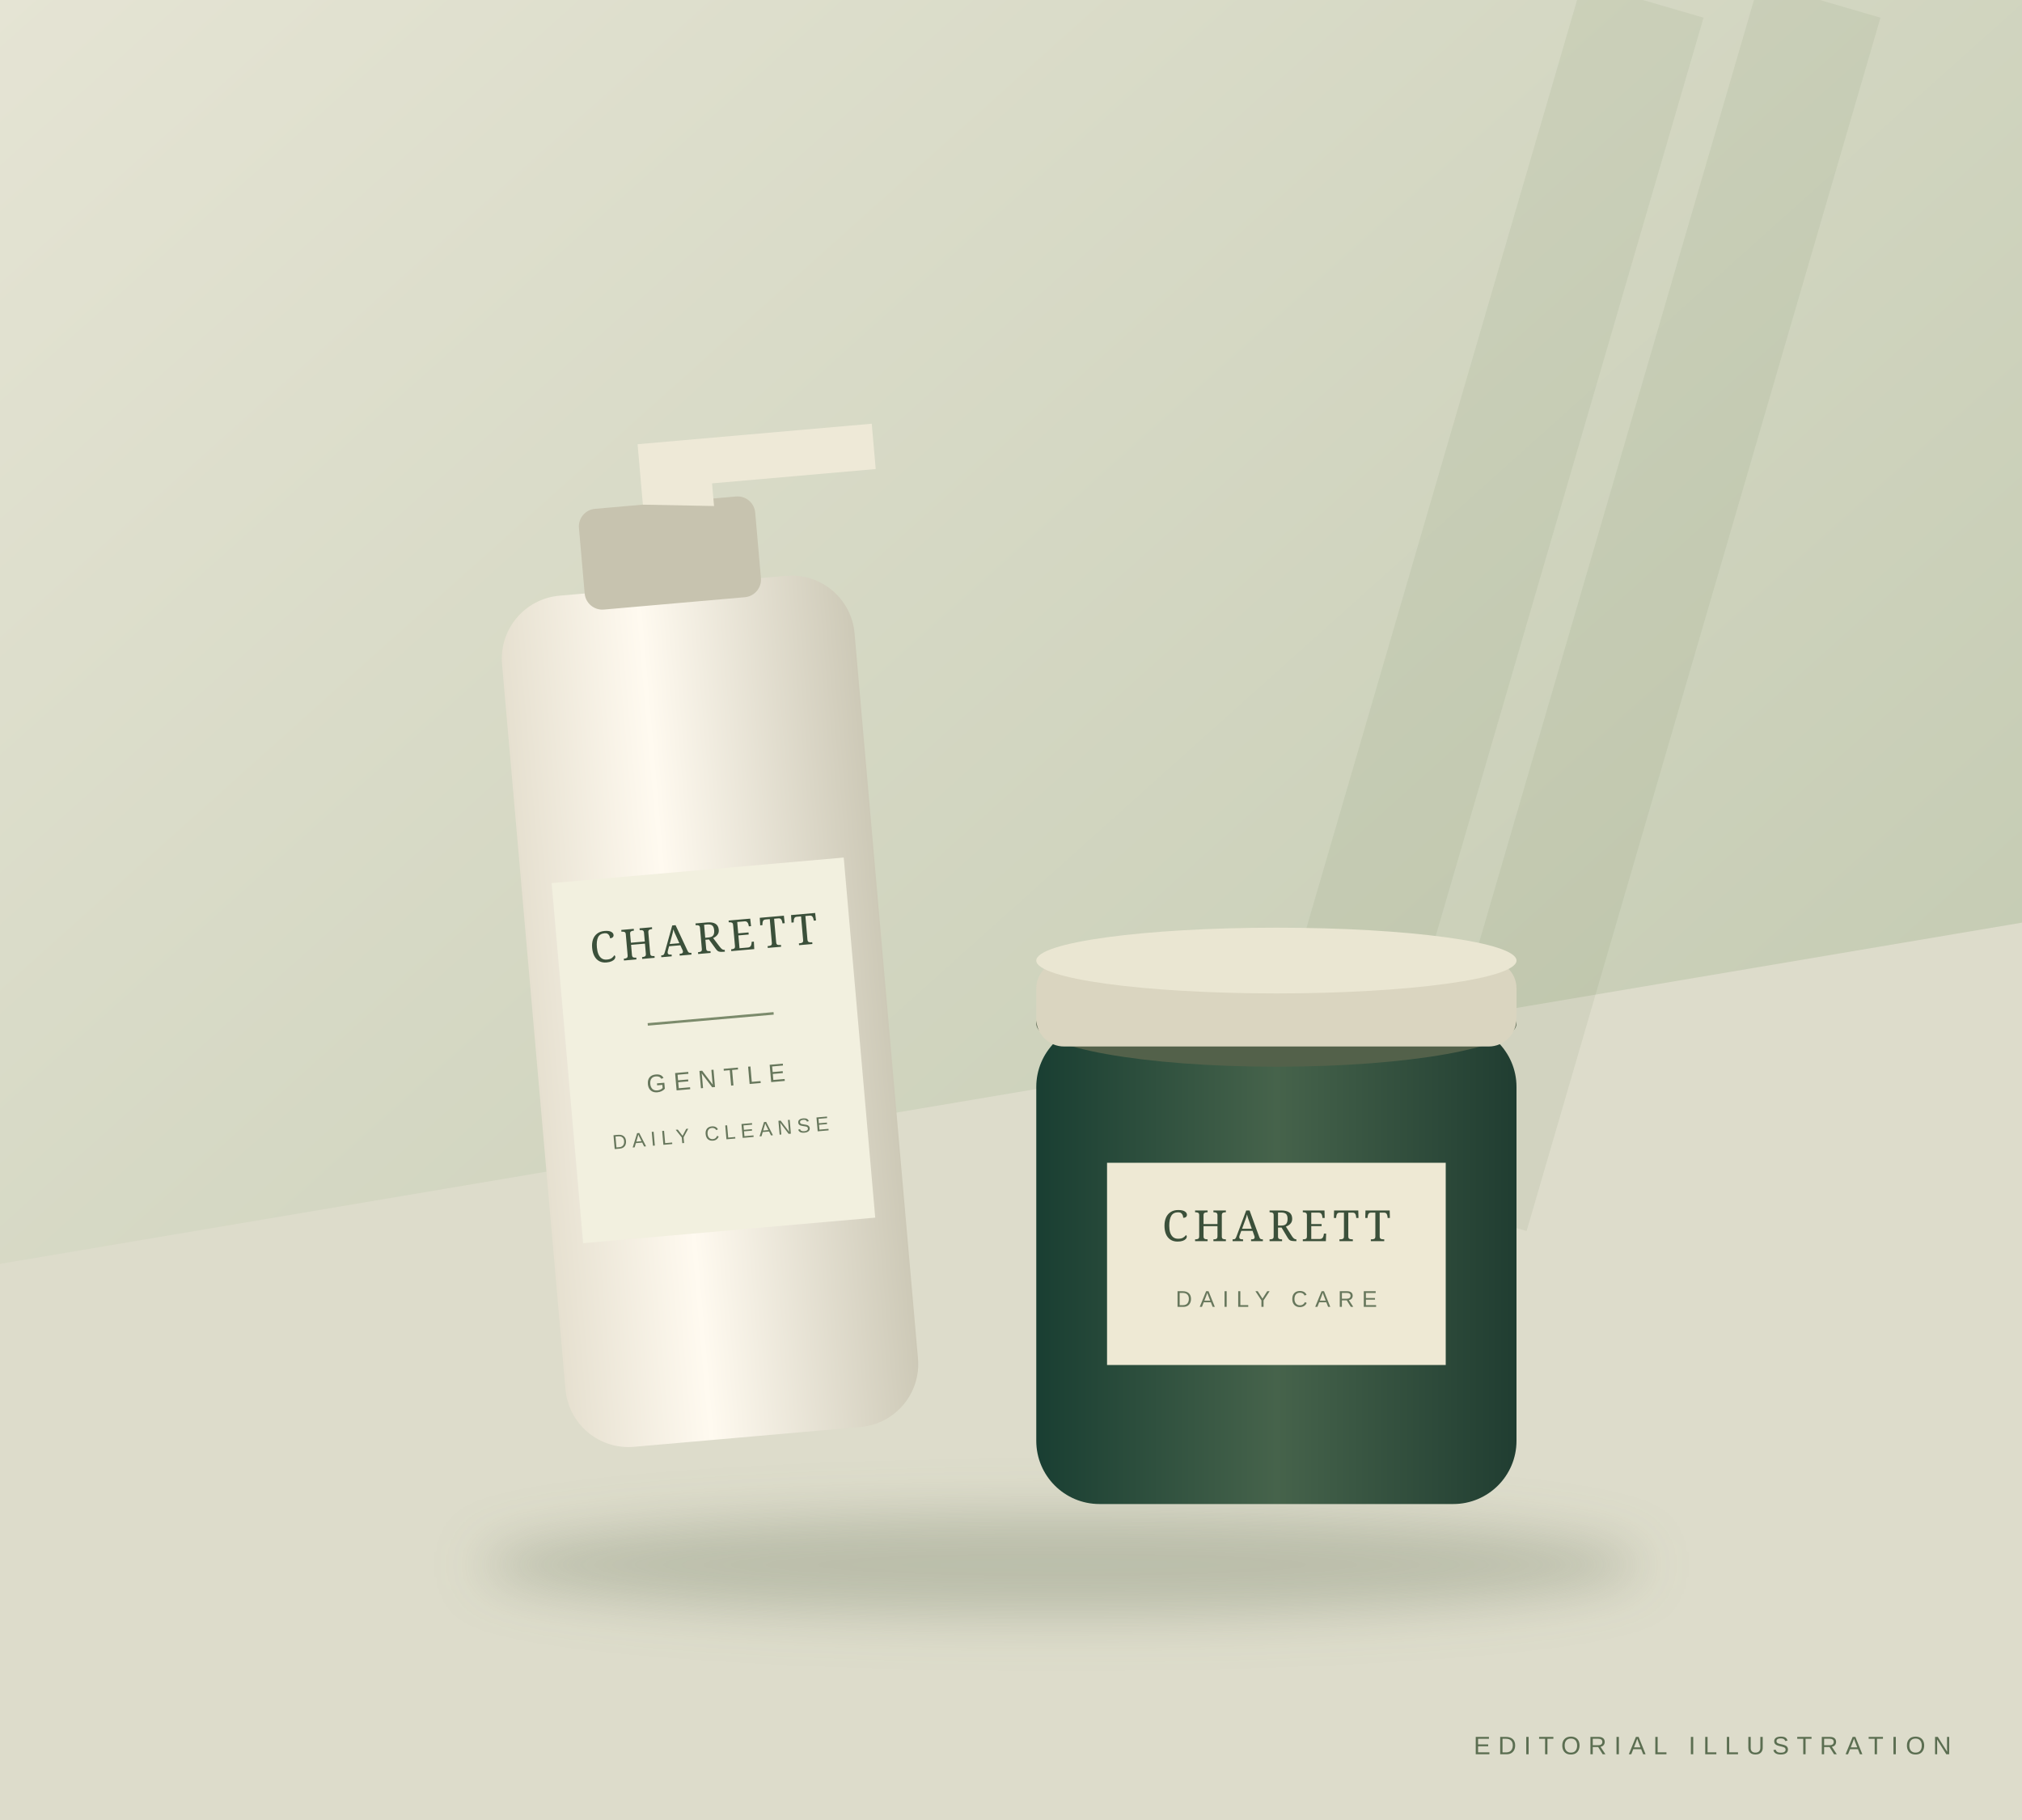
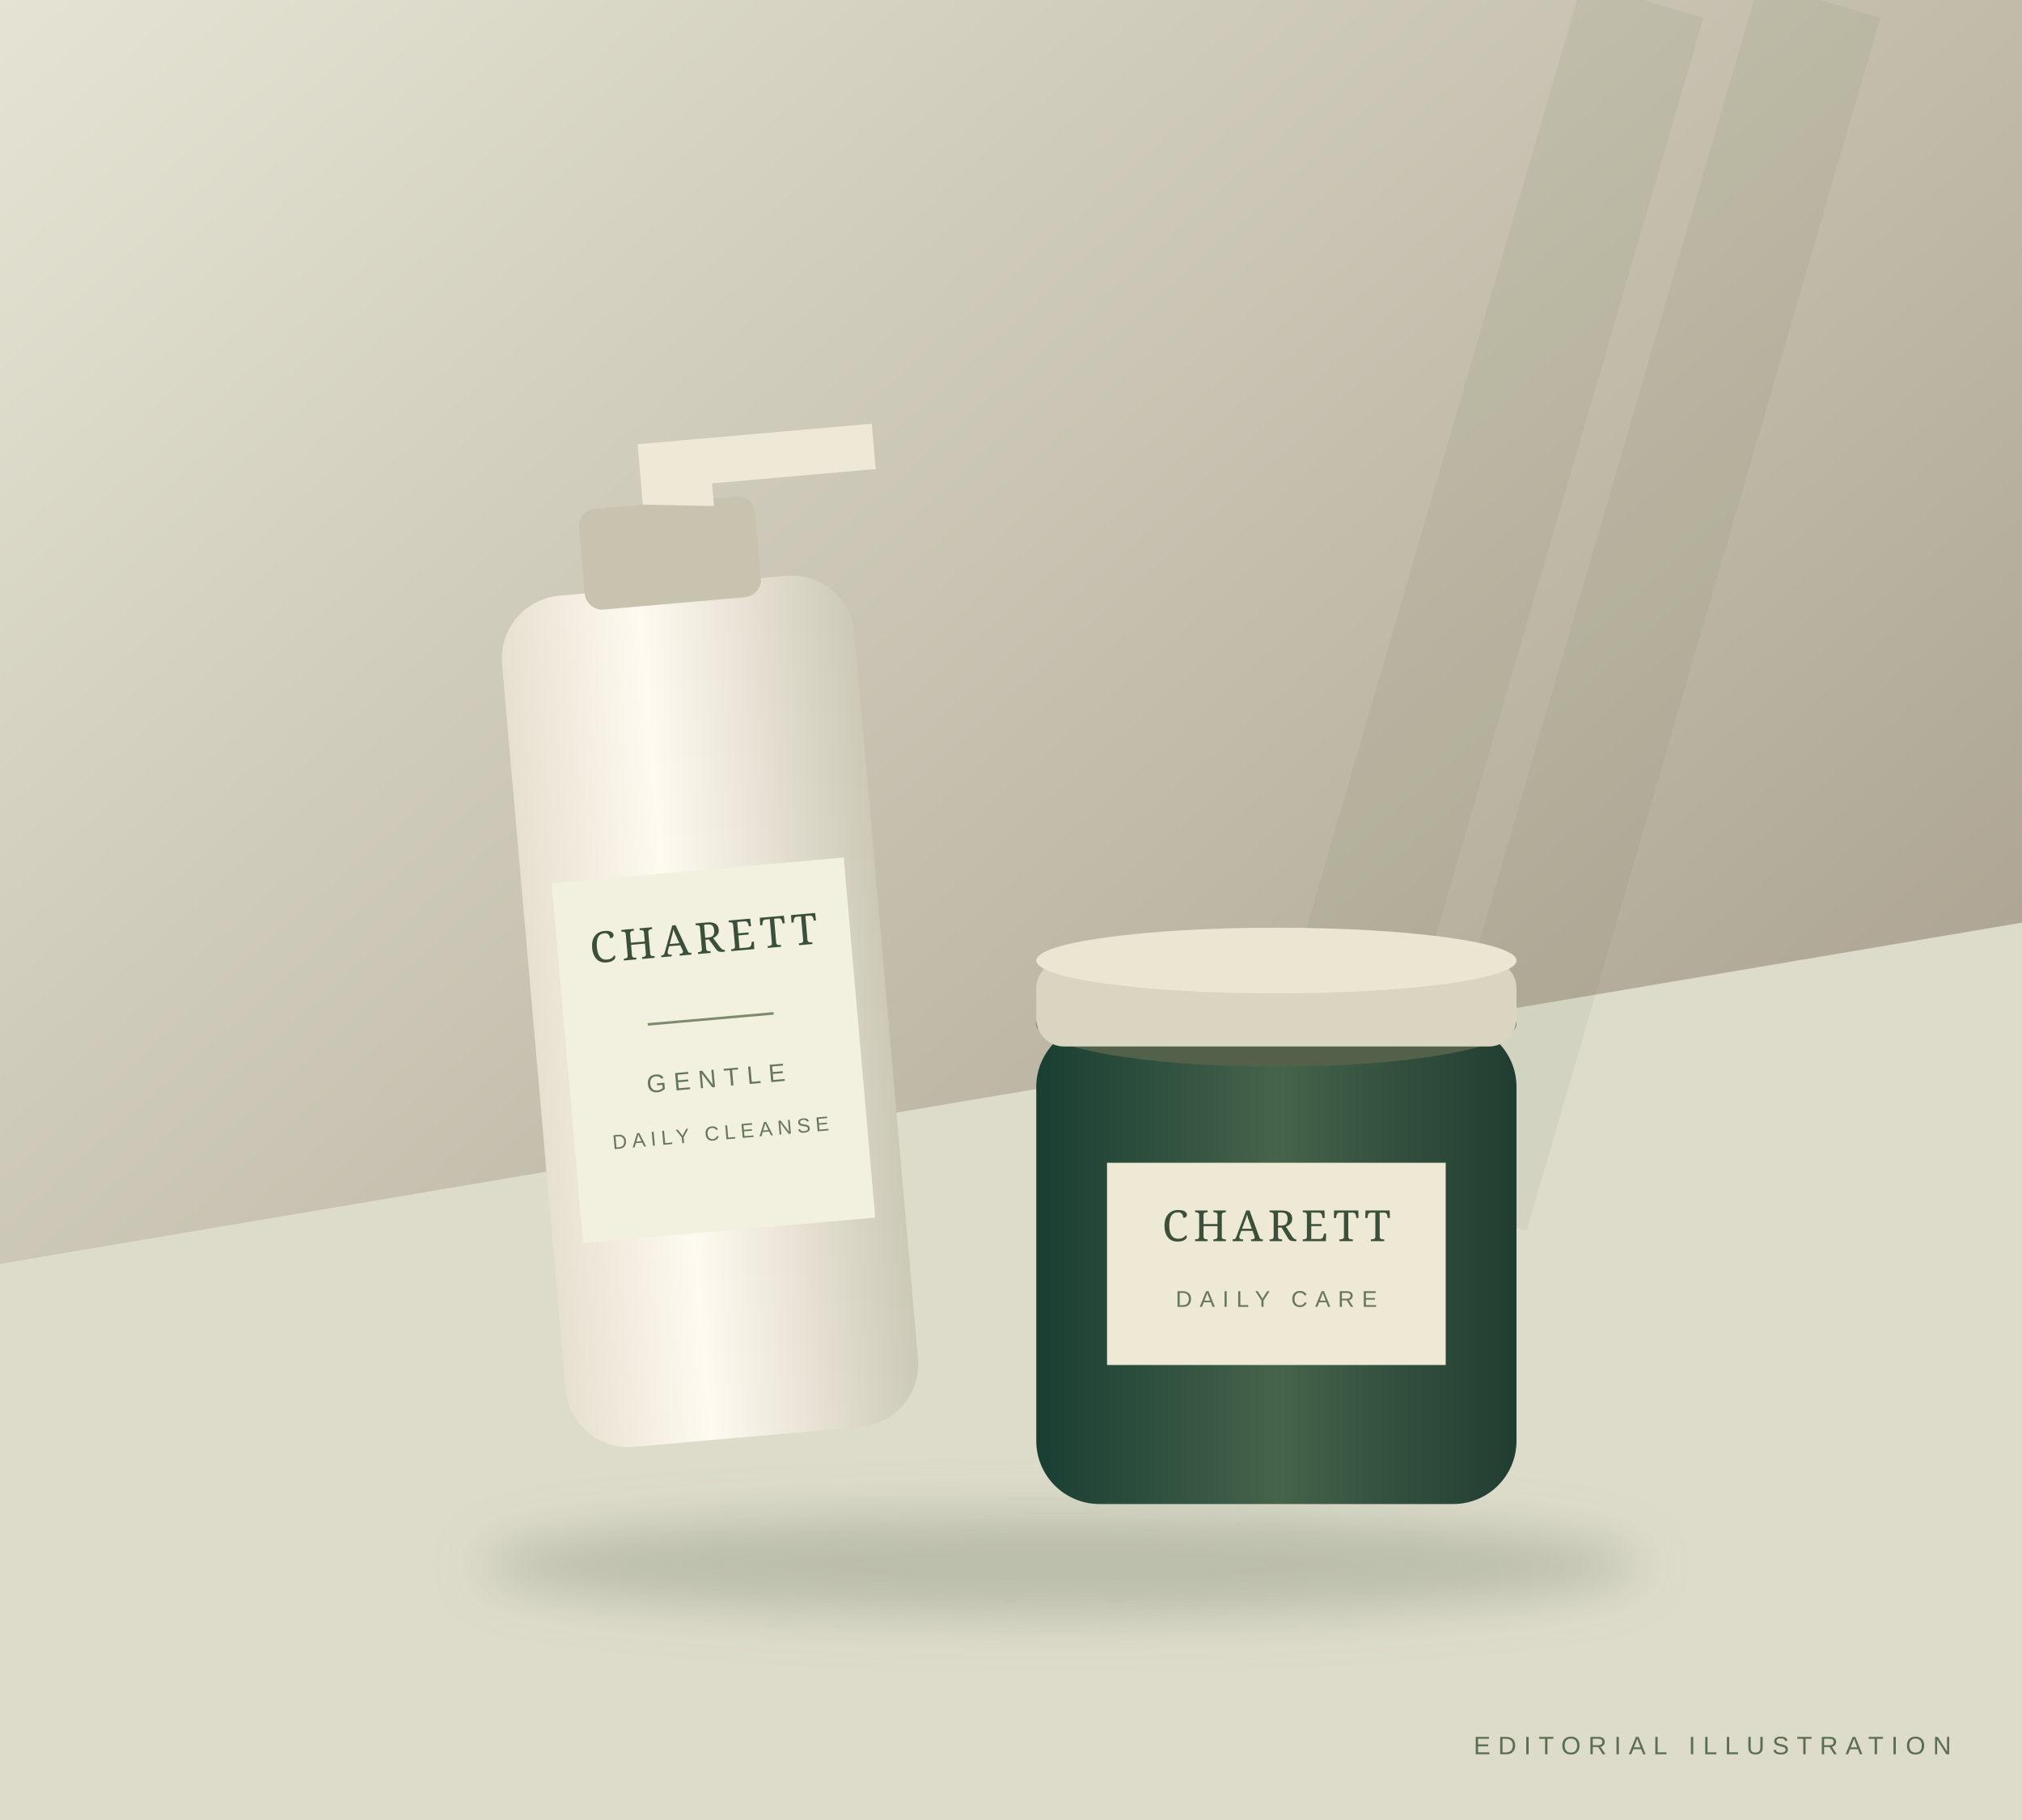
<svg xmlns="http://www.w3.org/2000/svg" viewBox="0 0 800 720">
  <defs>
    <linearGradient id="wall" x2="1" y2="1">
      <stop stop-color="#e5e4d4" />
-       <stop offset="1" stop-color="#bcc5aa" />
+       <stop offset="1" stop-color="#9d927f" />
    </linearGradient>
    <linearGradient id="bottle">
      <stop stop-color="#e6e0d0" />
      <stop offset=".4" stop-color="#fffaf0" />
      <stop offset="1" stop-color="#cdc9b7" />
    </linearGradient>
    <linearGradient id="green">
      <stop stop-color="#193e32" />
      <stop offset=".5" stop-color="#46634b" />
      <stop offset="1" stop-color="#203d31" />
    </linearGradient>
    <linearGradient id="amber">
      <stop stop-color="#7c492d" />
      <stop offset=".4" stop-color="#d7a65f" />
      <stop offset=".8" stop-color="#c18e46" />
      <stop offset="1" stop-color="#865134" />
    </linearGradient>
    <linearGradient id="fabric">
      <stop stop-color="#ddd3be" />
      <stop offset=".5" stop-color="#f4ecda" />
      <stop offset="1" stop-color="#c5baa2" />
    </linearGradient>
    <filter id="shadow" x="-100%" y="-100%" width="300%" height="300%">
      <feGaussianBlur stdDeviation="10" />
    </filter>
  </defs>
  <rect width="800" height="720" fill="url(#wall)" />
  <path d="M0 500 800 365V720H0Z" fill="#dddccb" />
  <path d="M650 0 510 480M720 0 580 480" stroke="#617c52" stroke-width="50" opacity=".09" />
  <ellipse cx="420" cy="619" rx="230" ry="20" fill="#536247" opacity=".25" filter="url(#shadow)" />
  <g transform="translate(190 190) rotate(-5 80 200)">
    <rect x="20" y="42" width="140" height="338" rx="25" fill="url(#bottle)" />
    <rect x="55" y="9" width="70" height="40" rx="7" fill="#c7c3af" />
    <path d="M81 9V-15h93v18h-65v9" fill="#eee9d7" />
    <rect x="32" y="155" width="116" height="143" fill="#f2f0df" />
    <text x="90" y="188" text-anchor="middle" fill="#3b503a" font-family="Georgia" font-size="17" letter-spacing="2">CHARETT</text>
    <path d="M65 214h50" stroke="#7c8b6c" />
    <text x="90" y="241" text-anchor="middle" fill="#67775c" font-family="Arial" font-size="10" letter-spacing="3">GENTLE</text>
    <text x="90" y="262" text-anchor="middle" fill="#67775c" font-family="Arial" font-size="8" letter-spacing="2">DAILY CLEANSE</text>
  </g>
  <g transform="translate(410 335)">
    <rect x="0" y="70" width="190" height="190" rx="25" fill="url(#green)" />
    <ellipse cx="95" cy="70" rx="95" ry="17" fill="#53614a" />
    <rect y="45" width="190" height="34" rx="11" fill="#dad5c0" />
    <ellipse cx="95" cy="45" rx="95" ry="13" fill="#eae6d2" />
    <rect x="28" y="125" width="134" height="80" fill="#eee9d4" />
    <text x="95" y="156" text-anchor="middle" fill="#3b503a" font-family="Georgia" font-size="17" letter-spacing="2">CHARETT</text>
    <text x="95" y="182" text-anchor="middle" fill="#67775c" font-family="Arial" font-size="9" letter-spacing="3">DAILY CARE</text>
  </g>
  <text x="772" y="694" text-anchor="end" fill="#5b6e51" font-family="Arial,sans-serif" font-size="10" letter-spacing="3">EDITORIAL ILLUSTRATION</text>
</svg>
